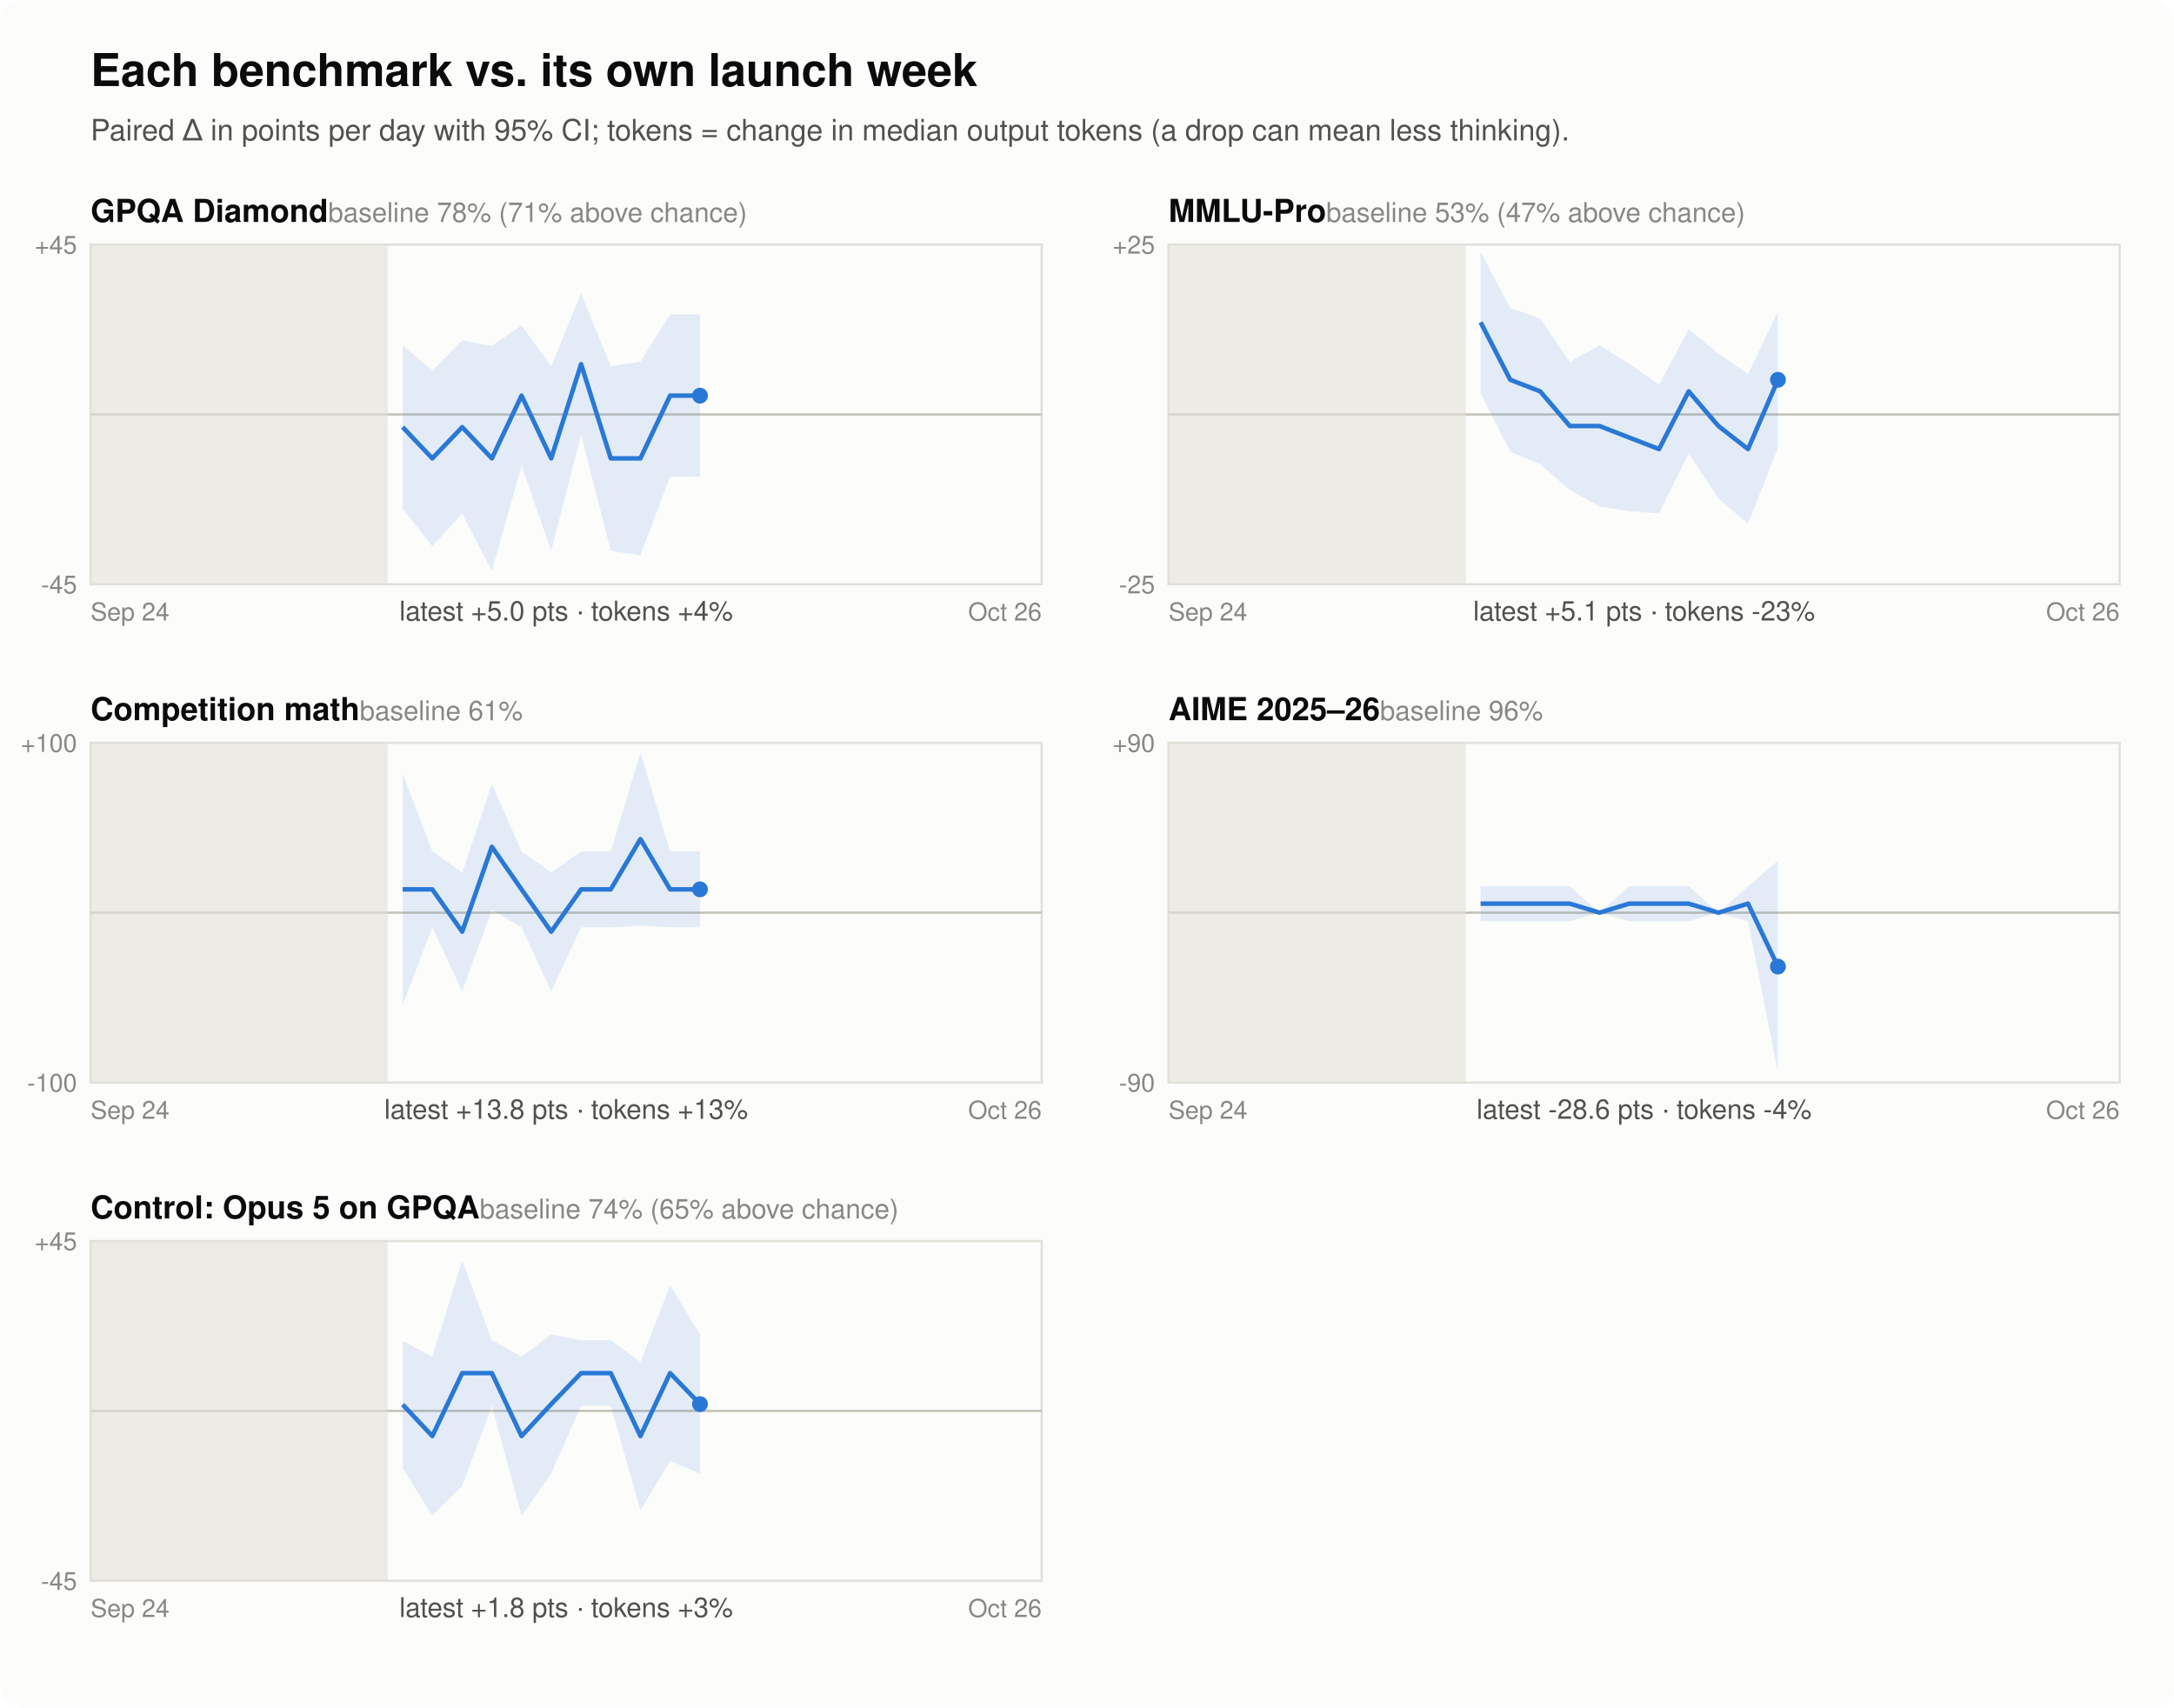
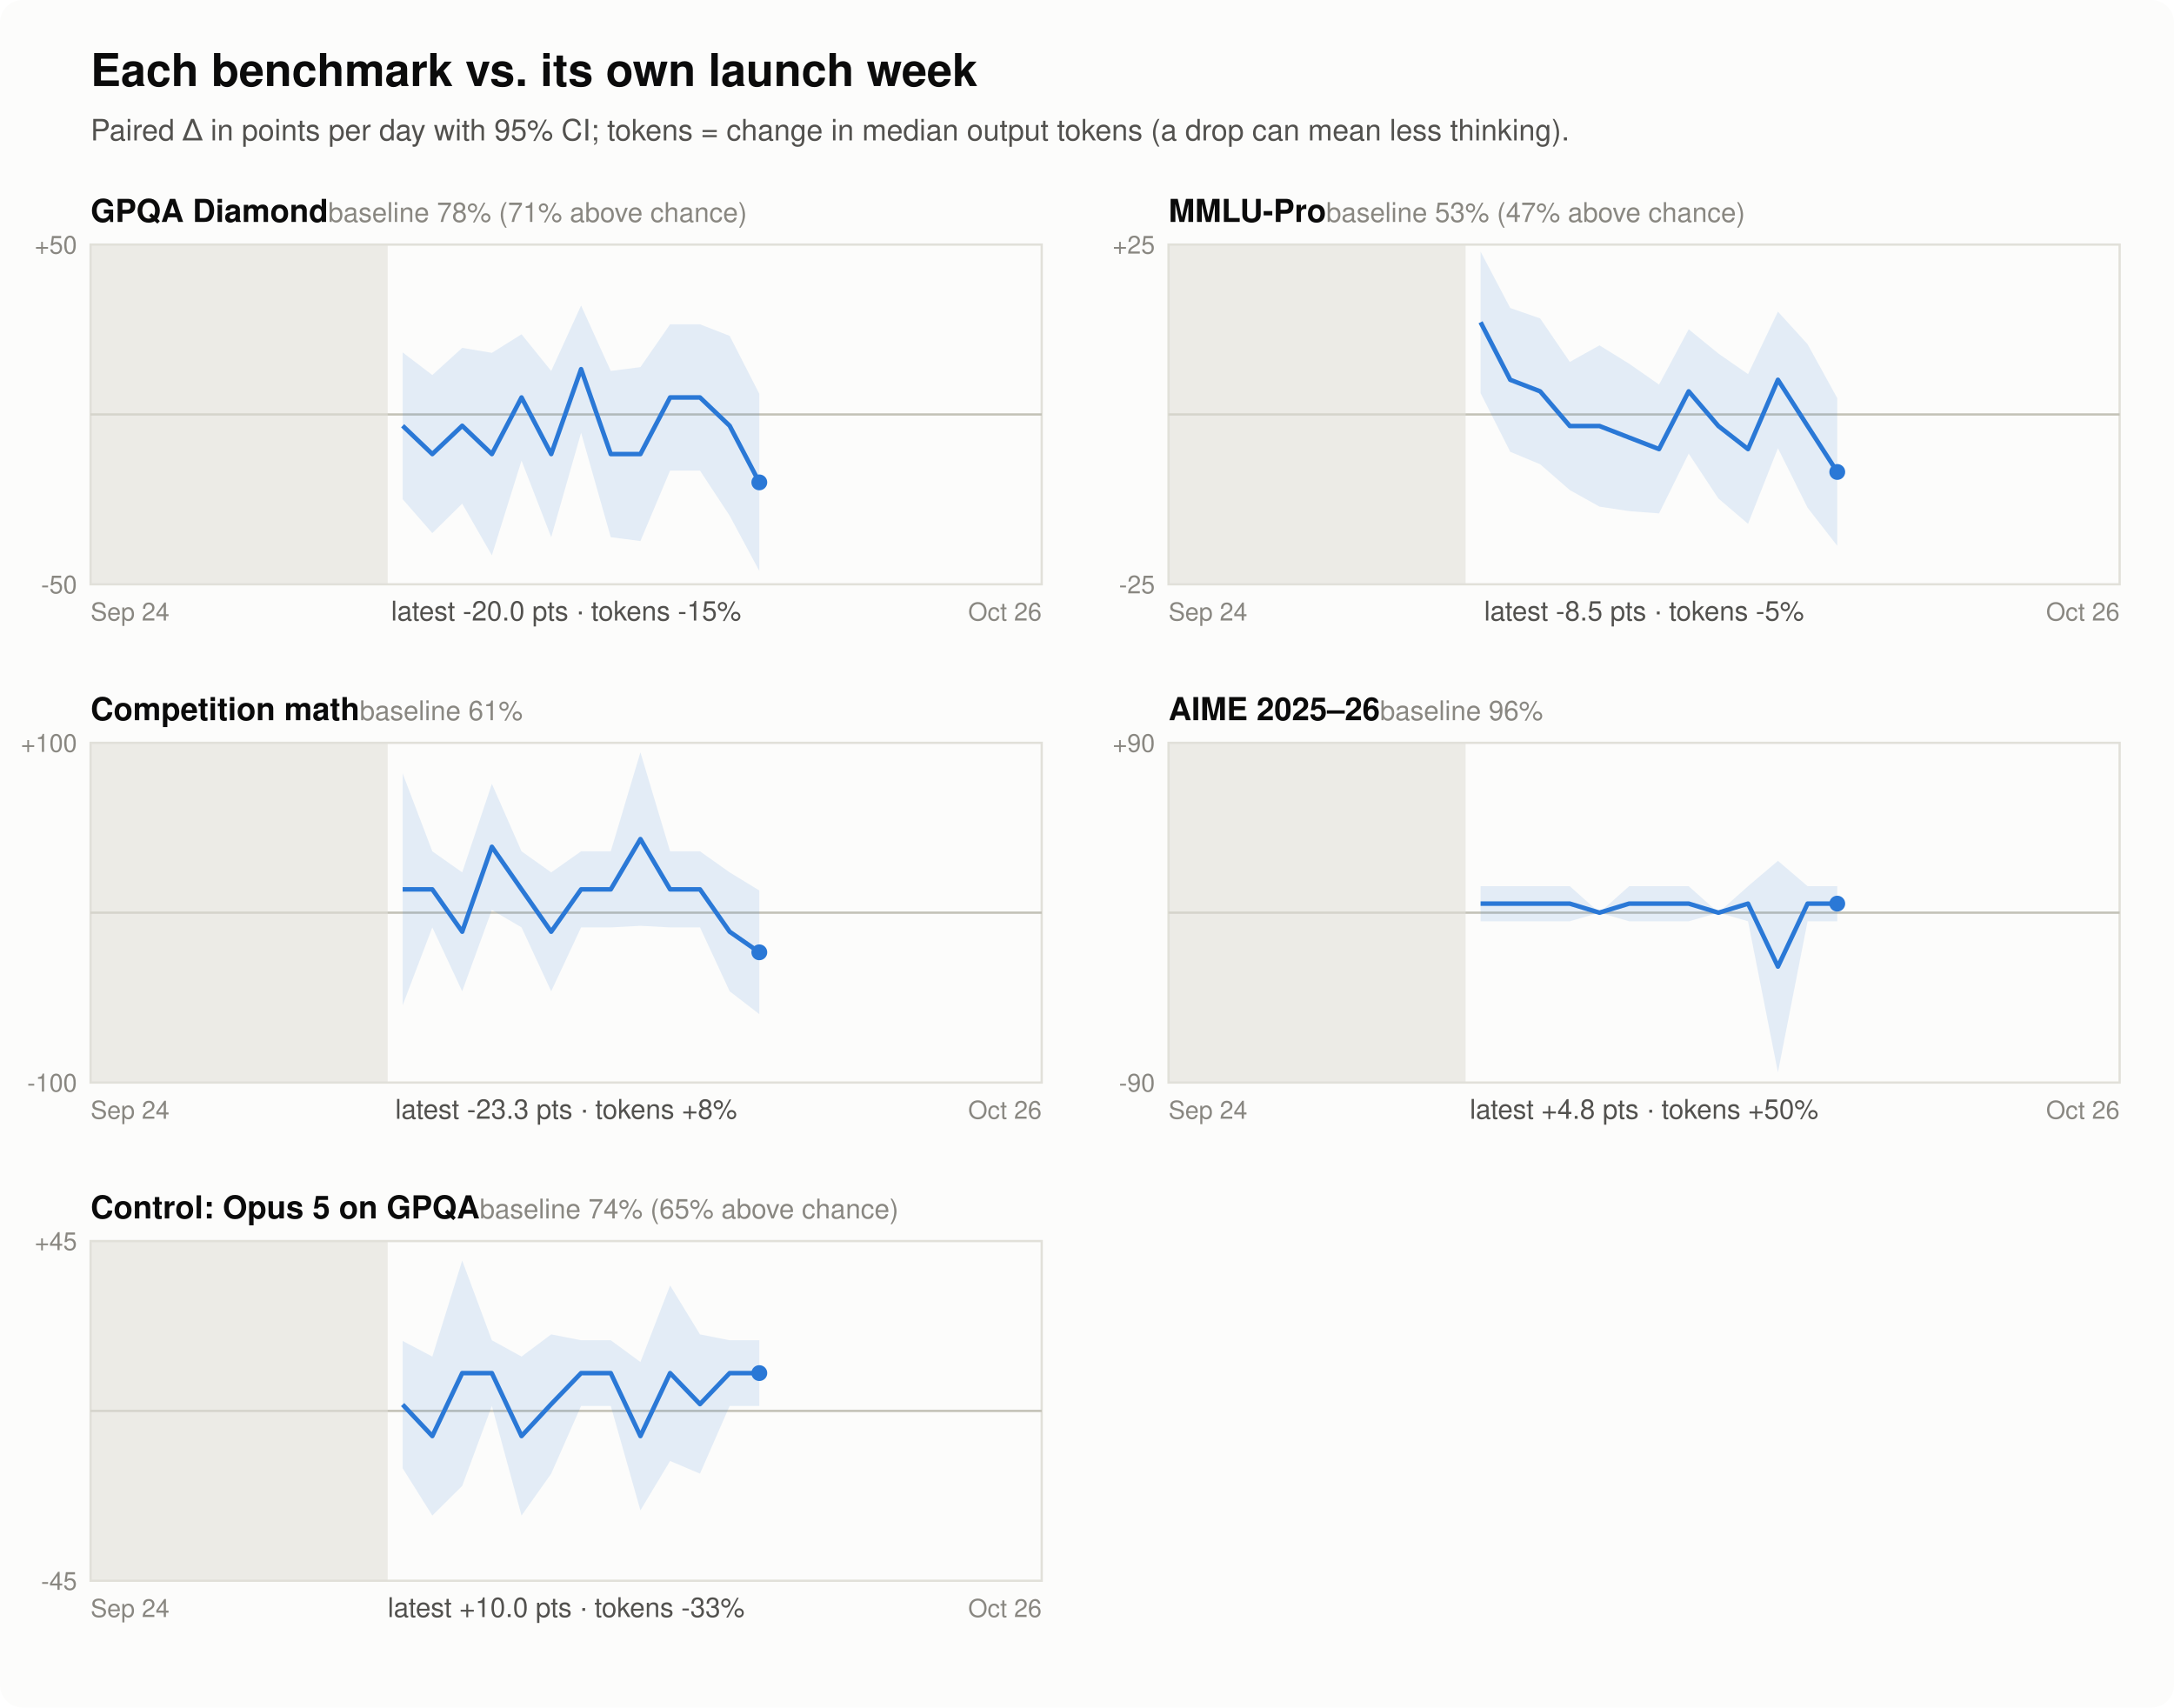
<svg xmlns="http://www.w3.org/2000/svg" width="960" height="754" viewBox="0 0 960 754" font-family="-apple-system, Segoe UI, Helvetica, Arial, sans-serif" role="img" aria-labelledby="ft fd">
  <rect width="960" height="754" rx="10" fill="#fcfcfb" />
  <text x="40" y="38" fill="#0b0b0b" font-size="20" font-weight="600">Each benchmark vs. its own launch week</text>
  <text x="40" y="62" fill="#52514e" font-size="13">Paired Δ in points per day with 95% CI; tokens = change in median output tokens (a drop can mean less thinking).</text>
  <text x="40" y="98" fill="#0b0b0b" font-size="14" font-weight="600">GPQA Diamond<tspan fill="#898781" font-weight="400" font-size="12">  baseline 78% (71% above chance)</tspan>
  </text>
  <rect x="40" y="108" width="420" height="150" fill="none" stroke="#e1e0d9" />
  <line x1="40" y1="183.0" x2="460" y2="183.0" stroke="#c3c2b7" />
-   <text x="34" y="262.0" text-anchor="end" fill="#898781" font-size="11">-45</text>
-   <text x="34" y="112.0" text-anchor="end" fill="#898781" font-size="11">+45</text>
+   <text x="34" y="262.0" text-anchor="end" fill="#898781" font-size="11">-50</text>
+   <text x="34" y="112.0" text-anchor="end" fill="#898781" font-size="11">+50</text>
  <rect x="40.0" y="108" width="131.2" height="150" fill="#e1e0d9" opacity="0.6" />
  <text x="40" y="274" fill="#898781" font-size="11">Sep 24</text>
  <text x="460" y="274" text-anchor="end" fill="#898781" font-size="11">Oct 26</text>
-   <path d="M177.8,152.5 L190.9,163.7 L204.1,150.3 L217.2,152.7 L230.3,143.7 L243.4,161.7 L256.6,129.5 L269.7,161.7 L282.8,159.7 L295.9,138.8 L309.1,138.8 L309.1,210.5 L295.9,210.5 L282.8,245.2 L269.7,243.2 L256.6,192.0 L243.4,243.2 L230.3,205.7 L217.2,252.2 L204.1,226.8 L190.9,241.2 L177.8,224.6 Z" fill="#2a78d6" opacity="0.12" />
-   <path d="M177.8,188.6 L190.9,202.4 L204.1,188.6 L217.2,202.4 L230.3,174.7 L243.4,202.4 L256.6,160.8 L269.7,202.4 L282.8,202.4 L295.9,174.7 L309.1,174.7" fill="none" stroke="#2a78d6" stroke-width="2" stroke-linejoin="round" />
-   <circle cx="309.1" cy="174.7" r="3.5" fill="#2a78d6" />
-   <text x="250.0" y="274" text-anchor="middle" fill="#52514e" font-size="12">latest +5.0 pts · tokens +4%</text>
+   <path d="M177.8,155.6 L190.9,165.6 L204.1,153.6 L217.2,155.8 L230.3,147.6 L243.4,163.8 L256.6,134.9 L269.7,163.8 L282.8,162.1 L295.9,143.2 L309.1,143.2 L322.2,148.3 L335.3,173.9 L335.3,252.1 L322.2,227.7 L309.1,207.8 L295.9,207.8 L282.8,238.9 L269.7,237.2 L256.6,191.1 L243.4,237.2 L230.3,203.4 L217.2,245.2 L204.1,222.4 L190.9,235.4 L177.8,220.4 Z" fill="#2a78d6" opacity="0.12" />
+   <path d="M177.8,188.0 L190.9,200.5 L204.1,188.0 L217.2,200.5 L230.3,175.5 L243.4,200.5 L256.6,163.0 L269.7,200.5 L282.8,200.5 L295.9,175.5 L309.1,175.5 L322.2,188.0 L335.3,213.0" fill="none" stroke="#2a78d6" stroke-width="2" stroke-linejoin="round" />
+   <circle cx="335.3" cy="213.0" r="3.5" fill="#2a78d6" />
+   <text x="250.0" y="274" text-anchor="middle" fill="#52514e" font-size="12">latest -20.0 pts · tokens -15%</text>
  <text x="516" y="98" fill="#0b0b0b" font-size="14" font-weight="600">MMLU-Pro<tspan fill="#898781" font-weight="400" font-size="12">  baseline 53% (47% above chance)</tspan>
  </text>
  <rect x="516" y="108" width="420" height="150" fill="none" stroke="#e1e0d9" />
  <line x1="516" y1="183.0" x2="936" y2="183.0" stroke="#c3c2b7" />
  <text x="510" y="262.0" text-anchor="end" fill="#898781" font-size="11">-25</text>
  <text x="510" y="112.0" text-anchor="end" fill="#898781" font-size="11">+25</text>
  <rect x="516.0" y="108" width="131.2" height="150" fill="#e1e0d9" opacity="0.6" />
  <text x="516" y="274" fill="#898781" font-size="11">Sep 24</text>
  <text x="936" y="274" text-anchor="end" fill="#898781" font-size="11">Oct 26</text>
-   <path d="M653.8,111.1 L666.9,136.0 L680.1,140.6 L693.2,159.8 L706.3,152.5 L719.4,160.6 L732.6,169.8 L745.7,145.4 L758.8,156.1 L771.9,165.2 L785.1,137.6 L785.1,197.9 L771.9,231.3 L758.8,220.1 L745.7,200.3 L732.6,226.7 L719.4,225.7 L706.3,223.7 L693.2,216.4 L680.1,205.0 L666.9,199.5 L653.8,173.6 Z" fill="#2a78d6" opacity="0.12" />
-   <path d="M653.8,142.3 L666.9,167.7 L680.1,172.8 L693.2,188.1 L706.3,188.1 L719.4,193.2 L732.6,198.3 L745.7,172.8 L758.8,188.1 L771.9,198.3 L785.1,167.7" fill="none" stroke="#2a78d6" stroke-width="2" stroke-linejoin="round" />
-   <circle cx="785.1" cy="167.7" r="3.5" fill="#2a78d6" />
-   <text x="726.0" y="274" text-anchor="middle" fill="#52514e" font-size="12">latest +5.1 pts · tokens -23%</text>
+   <path d="M653.8,111.1 L666.9,136.0 L680.1,140.6 L693.2,159.8 L706.3,152.5 L719.4,160.6 L732.6,169.8 L745.7,145.4 L758.8,156.1 L771.9,165.2 L785.1,137.6 L798.2,152.0 L811.3,175.8 L811.3,241.0 L798.2,224.2 L785.1,197.9 L771.9,231.3 L758.8,220.1 L745.7,200.3 L732.6,226.7 L719.4,225.7 L706.3,223.7 L693.2,216.4 L680.1,205.0 L666.9,199.5 L653.8,173.6 Z" fill="#2a78d6" opacity="0.12" />
+   <path d="M653.8,142.3 L666.9,167.7 L680.1,172.8 L693.2,188.1 L706.3,188.1 L719.4,193.2 L732.6,198.3 L745.7,172.8 L758.8,188.1 L771.9,198.3 L785.1,167.7 L798.2,188.1 L811.3,208.4" fill="none" stroke="#2a78d6" stroke-width="2" stroke-linejoin="round" />
+   <circle cx="811.3" cy="208.4" r="3.5" fill="#2a78d6" />
+   <text x="726.0" y="274" text-anchor="middle" fill="#52514e" font-size="12">latest -8.5 pts · tokens -5%</text>
  <text x="40" y="318" fill="#0b0b0b" font-size="14" font-weight="600">Competition math<tspan fill="#898781" font-weight="400" font-size="12">  baseline 61%</tspan>
  </text>
  <rect x="40" y="328" width="420" height="150" fill="none" stroke="#e1e0d9" />
  <line x1="40" y1="403.0" x2="460" y2="403.0" stroke="#c3c2b7" />
  <text x="34" y="482.0" text-anchor="end" fill="#898781" font-size="11">-100</text>
  <text x="34" y="332.0" text-anchor="end" fill="#898781" font-size="11">+100</text>
  <rect x="40.0" y="328" width="131.2" height="150" fill="#e1e0d9" opacity="0.6" />
  <text x="40" y="494" fill="#898781" font-size="11">Sep 24</text>
  <text x="460" y="494" text-anchor="end" fill="#898781" font-size="11">Oct 26</text>
-   <path d="M177.8,341.5 L190.9,375.9 L204.1,385.2 L217.2,346.1 L230.3,375.9 L243.4,385.2 L256.6,375.9 L269.7,375.9 L282.8,332.2 L295.9,375.9 L309.1,375.9 L309.1,409.5 L295.9,409.5 L282.8,408.8 L269.7,409.5 L256.6,409.5 L243.4,437.7 L230.3,409.5 L217.2,401.8 L204.1,437.7 L190.9,409.5 L177.8,443.9 Z" fill="#2a78d6" opacity="0.12" />
-   <path d="M177.8,392.7 L190.9,392.7 L204.1,411.4 L217.2,373.9 L230.3,392.7 L243.4,411.4 L256.6,392.7 L269.7,392.7 L282.8,370.5 L295.9,392.7 L309.1,392.7" fill="none" stroke="#2a78d6" stroke-width="2" stroke-linejoin="round" />
-   <circle cx="309.1" cy="392.7" r="3.5" fill="#2a78d6" />
-   <text x="250.0" y="494" text-anchor="middle" fill="#52514e" font-size="12">latest +13.8 pts · tokens +13%</text>
+   <path d="M177.8,341.5 L190.9,375.9 L204.1,385.2 L217.2,346.1 L230.3,375.9 L243.4,385.2 L256.6,375.9 L269.7,375.9 L282.8,332.2 L295.9,375.9 L309.1,375.9 L322.2,385.2 L335.3,393.2 L335.3,447.8 L322.2,437.7 L309.1,409.5 L295.9,409.5 L282.8,408.8 L269.7,409.5 L256.6,409.5 L243.4,437.7 L230.3,409.5 L217.2,401.8 L204.1,437.7 L190.9,409.5 L177.8,443.9 Z" fill="#2a78d6" opacity="0.12" />
+   <path d="M177.8,392.7 L190.9,392.7 L204.1,411.4 L217.2,373.9 L230.3,392.7 L243.4,411.4 L256.6,392.7 L269.7,392.7 L282.8,370.5 L295.9,392.7 L309.1,392.7 L322.2,411.4 L335.3,420.5" fill="none" stroke="#2a78d6" stroke-width="2" stroke-linejoin="round" />
+   <circle cx="335.3" cy="420.5" r="3.5" fill="#2a78d6" />
+   <text x="250.0" y="494" text-anchor="middle" fill="#52514e" font-size="12">latest -23.3 pts · tokens +8%</text>
  <text x="516" y="318" fill="#0b0b0b" font-size="14" font-weight="600">AIME 2025–26<tspan fill="#898781" font-weight="400" font-size="12">  baseline 96%</tspan>
  </text>
  <rect x="516" y="328" width="420" height="150" fill="none" stroke="#e1e0d9" />
  <line x1="516" y1="403.0" x2="936" y2="403.0" stroke="#c3c2b7" />
  <text x="510" y="482.0" text-anchor="end" fill="#898781" font-size="11">-90</text>
  <text x="510" y="332.0" text-anchor="end" fill="#898781" font-size="11">+90</text>
  <rect x="516.0" y="328" width="131.2" height="150" fill="#e1e0d9" opacity="0.6" />
  <text x="516" y="494" fill="#898781" font-size="11">Sep 24</text>
  <text x="936" y="494" text-anchor="end" fill="#898781" font-size="11">Oct 26</text>
-   <path d="M653.8,391.3 L666.9,391.3 L680.1,391.3 L693.2,391.3 L706.3,403.0 L719.4,391.3 L732.6,391.3 L745.7,391.3 L758.8,403.0 L771.9,391.3 L785.1,380.1 L785.1,473.5 L771.9,406.8 L758.8,403.0 L745.7,406.8 L732.6,406.8 L719.4,406.8 L706.3,403.0 L693.2,406.8 L680.1,406.8 L666.9,406.8 L653.8,406.8 Z" fill="#2a78d6" opacity="0.12" />
-   <path d="M653.8,399.0 L666.9,399.0 L680.1,399.0 L693.2,399.0 L706.3,403.0 L719.4,399.0 L732.6,399.0 L745.7,399.0 L758.8,403.0 L771.9,399.0 L785.1,426.8" fill="none" stroke="#2a78d6" stroke-width="2" stroke-linejoin="round" />
-   <circle cx="785.1" cy="426.8" r="3.5" fill="#2a78d6" />
-   <text x="726.0" y="494" text-anchor="middle" fill="#52514e" font-size="12">latest -28.6 pts · tokens -4%</text>
+   <path d="M653.8,391.3 L666.9,391.3 L680.1,391.3 L693.2,391.3 L706.3,403.0 L719.4,391.3 L732.6,391.3 L745.7,391.3 L758.8,403.0 L771.9,391.3 L785.1,380.1 L798.2,391.3 L811.3,391.3 L811.3,406.8 L798.2,406.8 L785.1,473.5 L771.9,406.8 L758.8,403.0 L745.7,406.8 L732.6,406.8 L719.4,406.8 L706.3,403.0 L693.2,406.8 L680.1,406.8 L666.9,406.8 L653.8,406.8 Z" fill="#2a78d6" opacity="0.12" />
+   <path d="M653.8,399.0 L666.9,399.0 L680.1,399.0 L693.2,399.0 L706.3,403.0 L719.4,399.0 L732.6,399.0 L745.7,399.0 L758.8,403.0 L771.9,399.0 L785.1,426.8 L798.2,399.0 L811.3,399.0" fill="none" stroke="#2a78d6" stroke-width="2" stroke-linejoin="round" />
+   <circle cx="811.3" cy="399.0" r="3.5" fill="#2a78d6" />
+   <text x="726.0" y="494" text-anchor="middle" fill="#52514e" font-size="12">latest +4.8 pts · tokens +50%</text>
  <text x="40" y="538" fill="#0b0b0b" font-size="14" font-weight="600">Control: Opus 5 on GPQA<tspan fill="#898781" font-weight="400" font-size="12">  baseline 74% (65% above chance)</tspan>
  </text>
  <rect x="40" y="548" width="420" height="150" fill="none" stroke="#e1e0d9" />
  <line x1="40" y1="623.0" x2="460" y2="623.0" stroke="#c3c2b7" />
  <text x="34" y="702.0" text-anchor="end" fill="#898781" font-size="11">-45</text>
  <text x="34" y="552.0" text-anchor="end" fill="#898781" font-size="11">+45</text>
  <rect x="40.0" y="548" width="131.2" height="150" fill="#e1e0d9" opacity="0.6" />
  <text x="40" y="714" fill="#898781" font-size="11">Sep 24</text>
  <text x="460" y="714" text-anchor="end" fill="#898781" font-size="11">Oct 26</text>
-   <path d="M177.8,592.1 L190.9,599.0 L204.1,556.6 L217.2,591.8 L230.3,599.0 L243.4,589.2 L256.6,591.8 L269.7,591.8 L282.8,601.4 L295.9,567.6 L309.1,589.2 L309.1,650.7 L295.9,645.1 L282.8,666.9 L269.7,620.8 L256.6,620.8 L243.4,650.7 L230.3,669.2 L217.2,620.8 L204.1,656.1 L190.9,669.2 L177.8,648.3 Z" fill="#2a78d6" opacity="0.12" />
-   <path d="M177.8,620.2 L190.9,634.1 L204.1,606.3 L217.2,606.3 L230.3,634.1 L243.4,620.0 L256.6,606.3 L269.7,606.3 L282.8,634.1 L295.9,606.3 L309.1,620.0" fill="none" stroke="#2a78d6" stroke-width="2" stroke-linejoin="round" />
-   <circle cx="309.1" cy="620.0" r="3.5" fill="#2a78d6" />
-   <text x="250.0" y="714" text-anchor="middle" fill="#52514e" font-size="12">latest +1.8 pts · tokens +3%</text>
+   <path d="M177.8,592.1 L190.9,599.0 L204.1,556.6 L217.2,591.8 L230.3,599.0 L243.4,589.2 L256.6,591.8 L269.7,591.8 L282.8,601.4 L295.9,567.6 L309.1,589.2 L322.2,591.8 L335.3,591.8 L335.3,620.8 L322.2,620.8 L309.1,650.7 L295.9,645.1 L282.8,666.9 L269.7,620.8 L256.6,620.8 L243.4,650.7 L230.3,669.2 L217.2,620.8 L204.1,656.1 L190.9,669.2 L177.8,648.3 Z" fill="#2a78d6" opacity="0.12" />
+   <path d="M177.8,620.2 L190.9,634.1 L204.1,606.3 L217.2,606.3 L230.3,634.1 L243.4,620.0 L256.6,606.3 L269.7,606.3 L282.8,634.1 L295.9,606.3 L309.1,620.0 L322.2,606.3 L335.3,606.3" fill="none" stroke="#2a78d6" stroke-width="2" stroke-linejoin="round" />
+   <circle cx="335.3" cy="606.3" r="3.5" fill="#2a78d6" />
+   <text x="250.0" y="714" text-anchor="middle" fill="#52514e" font-size="12">latest +10.0 pts · tokens -33%</text>
</svg>
